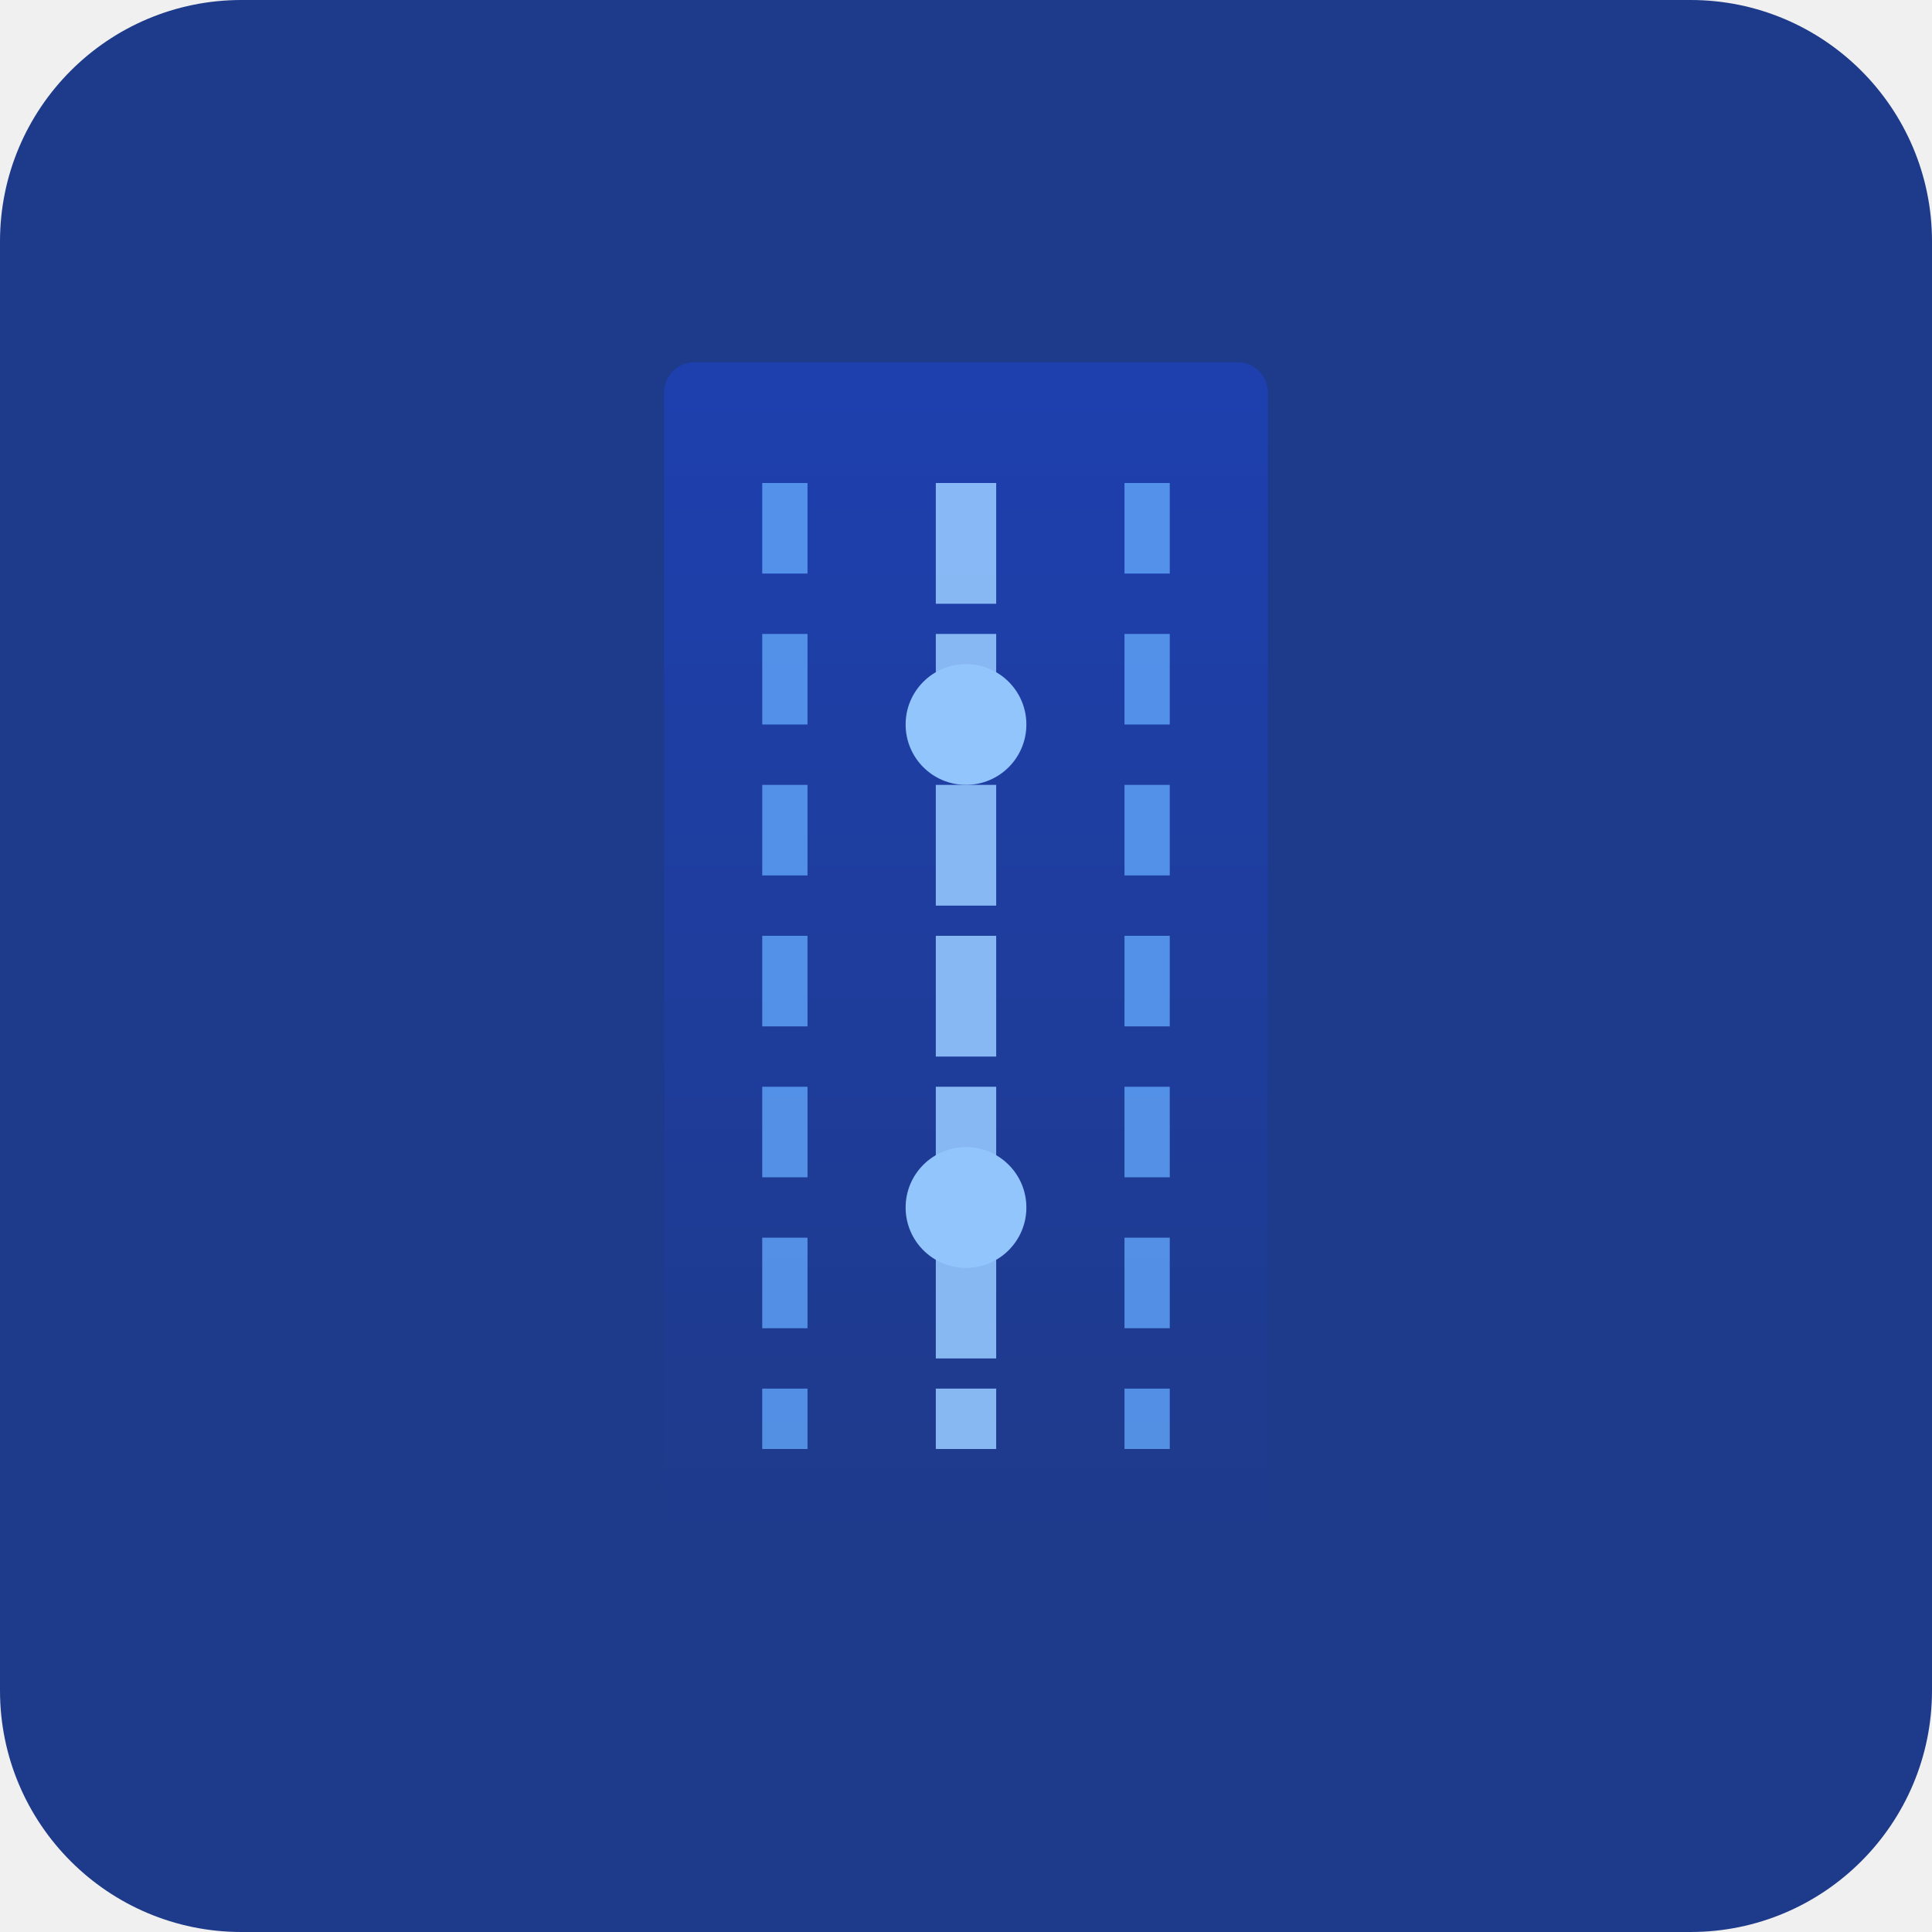
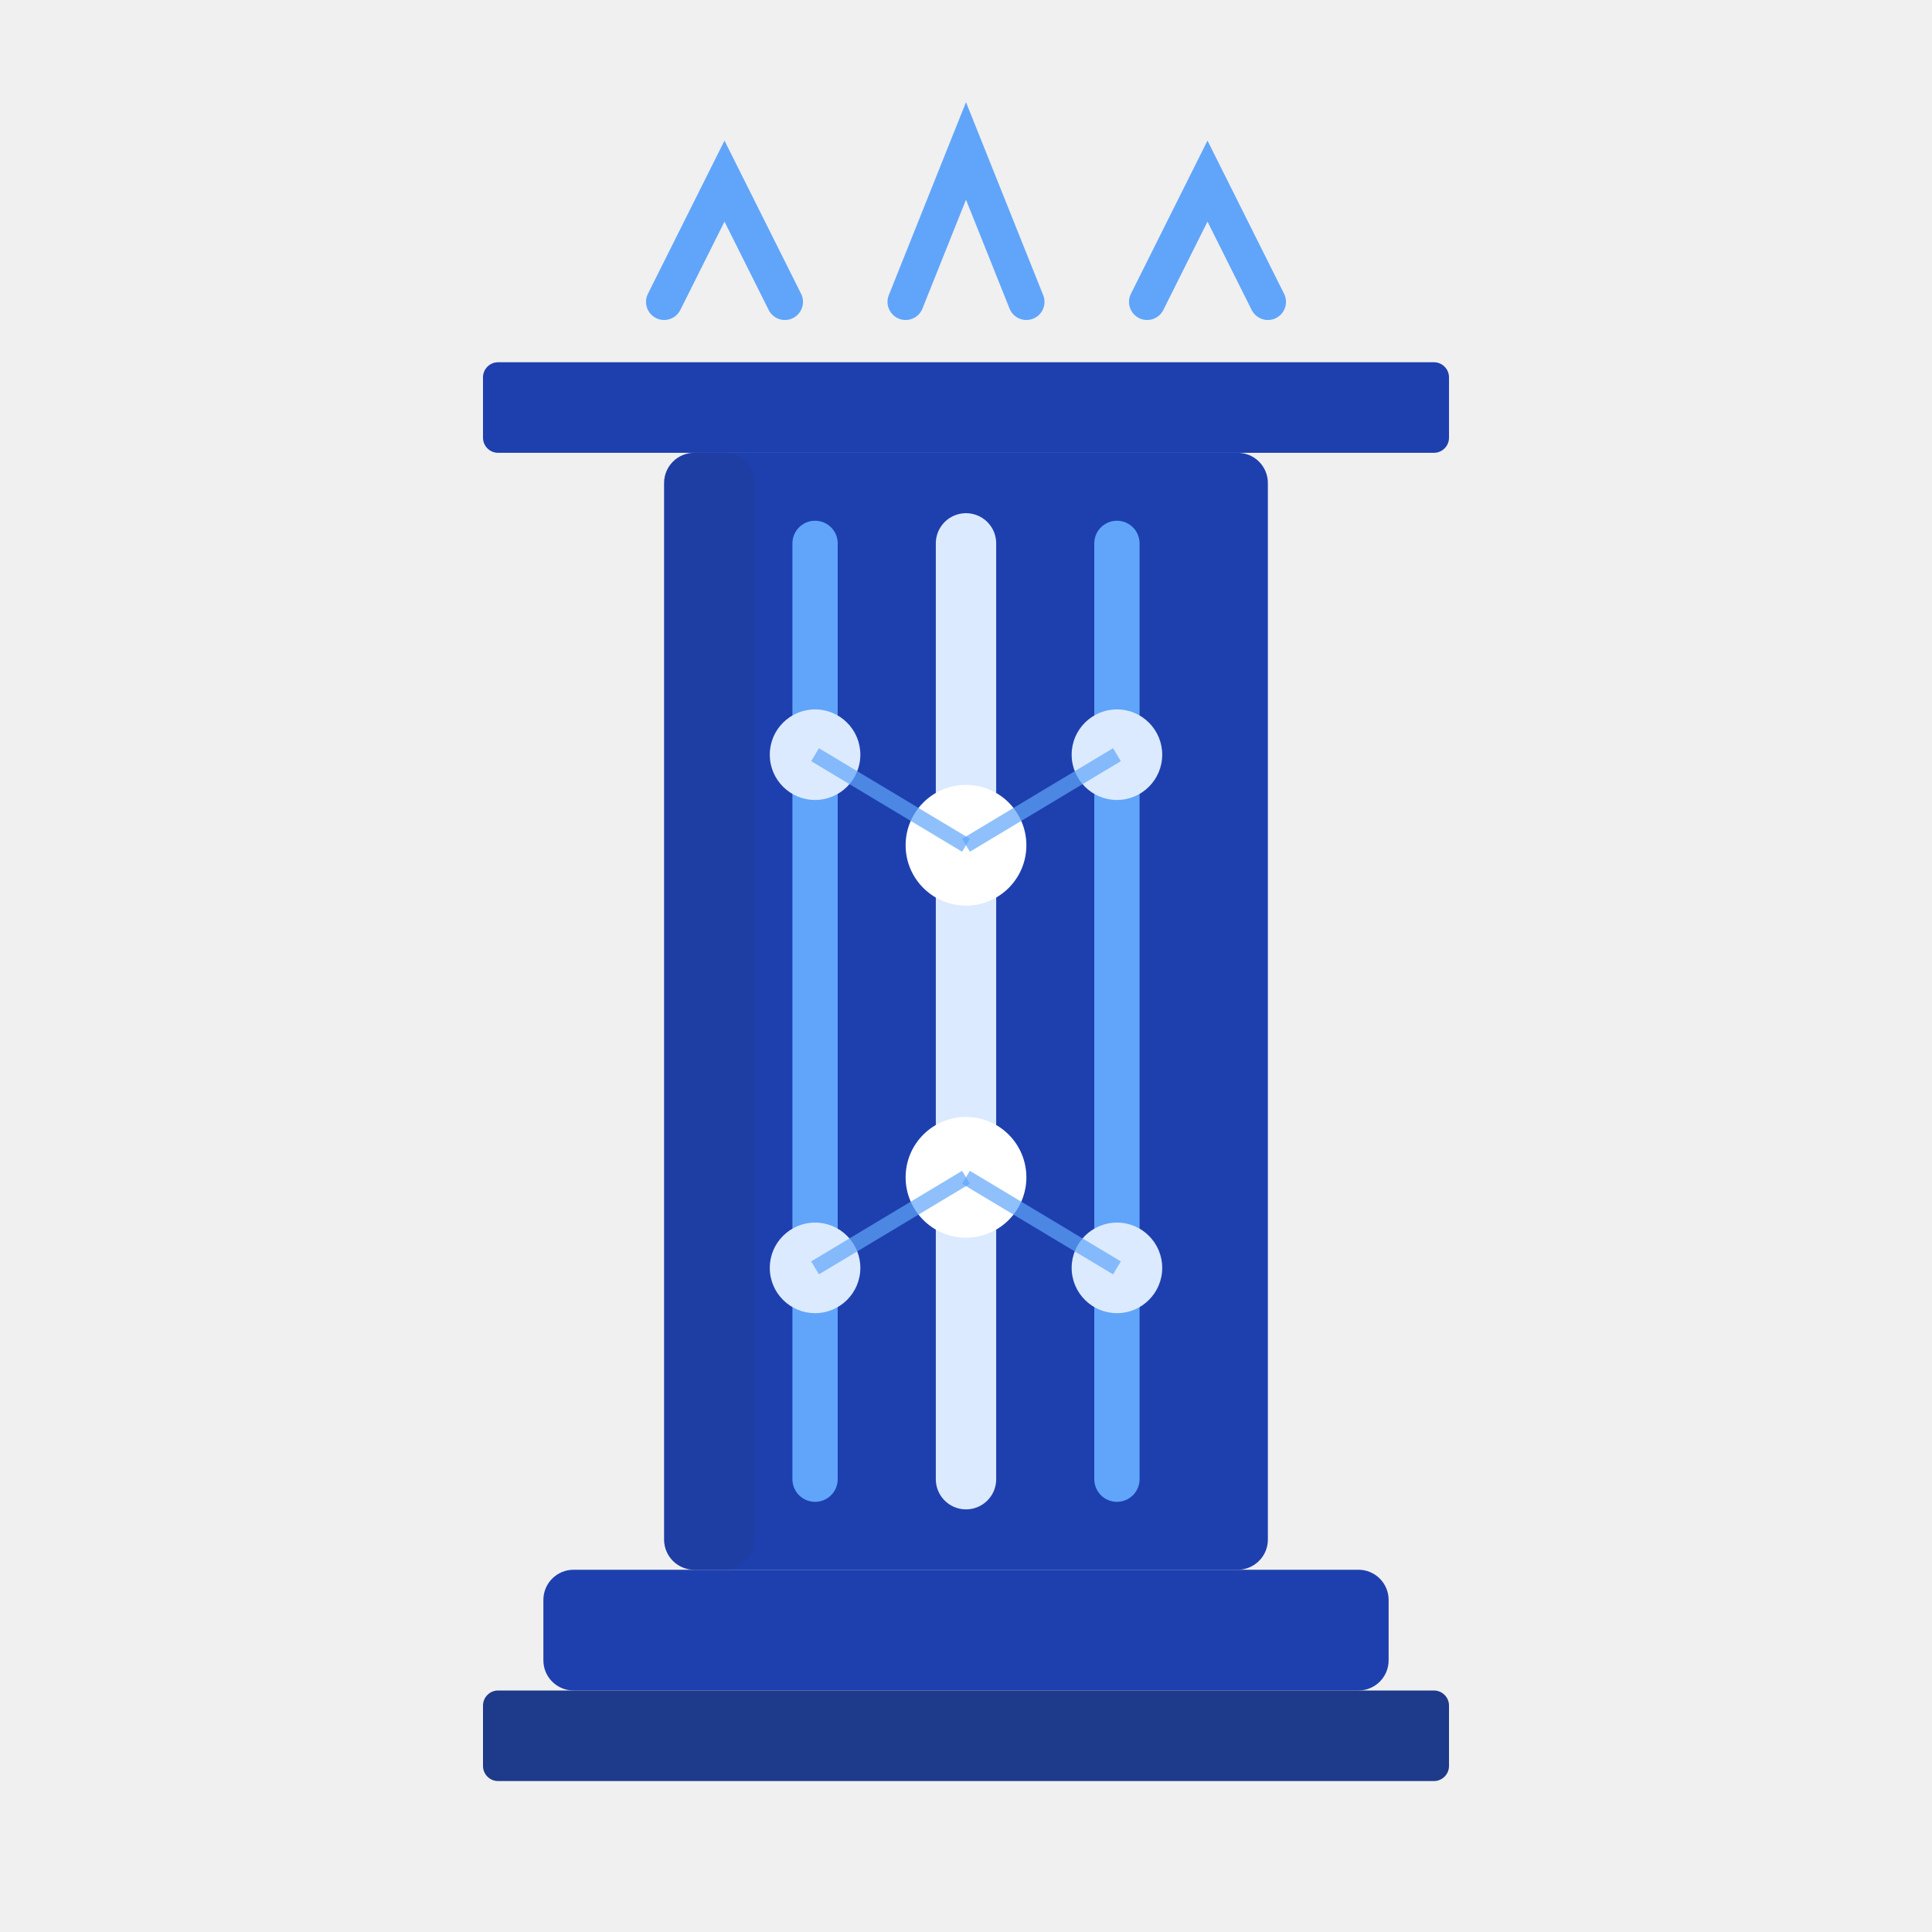
<svg xmlns="http://www.w3.org/2000/svg" width="64" height="64" viewBox="0 0 64 64">
-   <defs>
-     <linearGradient id="colGrad" x1="0%" y1="0%" x2="0%" y2="100%">
-       <stop offset="0%" style="stop-color:#1e40af;stop-opacity:1" />
-       <stop offset="100%" style="stop-color:#1e3a8a;stop-opacity:1" />
-     </linearGradient>
-   </defs>
-   <rect width="64" height="64" fill="#1e3a8a" rx="8" />
-   <rect x="22" y="12" width="20" height="40" fill="url(#colGrad)" rx="1" />
-   <line x1="26" y1="16" x2="26" y2="48" stroke="#60a5fa" stroke-width="1.5" stroke-dasharray="3,2" opacity="0.8" />
-   <line x1="32" y1="16" x2="32" y2="48" stroke="#93c5fd" stroke-width="2" stroke-dasharray="4,1" opacity="0.9" />
-   <line x1="38" y1="16" x2="38" y2="48" stroke="#60a5fa" stroke-width="1.5" stroke-dasharray="3,2" opacity="0.8" />
-   <circle cx="32" cy="24" r="2" fill="#93c5fd" />
-   <circle cx="32" cy="40" r="2" fill="#93c5fd" />
-   <rect x="18" y="8" width="28" height="4" fill="#1e3a8a" />
-   <rect x="18" y="52" width="28" height="4" fill="#1e3a8a" />
+   <rect x="18" y="52" width="28" height="4" fill="#1e40af" rx="1" />
+   <rect x="16" y="56" width="32" height="3" fill="#1e3a8a" rx="0.5" />
+   <rect x="22" y="15" width="20" height="37" fill="#1e40af" rx="1" />
+   <line x1="27" y1="18" x2="27" y2="49" stroke="#60a5fa" stroke-width="1.5" stroke-linecap="round" />
+   <line x1="32" y1="18" x2="32" y2="49" stroke="#dbeafe" stroke-width="2" stroke-linecap="round" />
+   <line x1="37" y1="18" x2="37" y2="49" stroke="#60a5fa" stroke-width="1.5" stroke-linecap="round" />
+   <circle cx="27" cy="25" r="1.5" fill="#dbeafe" />
+   <circle cx="32" cy="28" r="2" fill="#ffffff" />
+   <circle cx="37" cy="25" r="1.5" fill="#dbeafe" />
+   <circle cx="27" cy="42" r="1.5" fill="#dbeafe" />
+   <circle cx="32" cy="39" r="2" fill="#ffffff" />
+   <circle cx="37" cy="42" r="1.5" fill="#dbeafe" />
+   <line x1="27" y1="25" x2="32" y2="28" stroke="#60a5fa" stroke-width="0.5" opacity="0.7" />
+   <line x1="32" y1="28" x2="37" y2="25" stroke="#60a5fa" stroke-width="0.5" opacity="0.7" />
+   <line x1="27" y1="42" x2="32" y2="39" stroke="#60a5fa" stroke-width="0.5" opacity="0.7" />
+   <line x1="32" y1="39" x2="37" y2="42" stroke="#60a5fa" stroke-width="0.5" opacity="0.7" />
+   <rect x="16" y="12" width="32" height="3" fill="#1e40af" rx="0.5" />
+   <path d="M 22 10 L 24 6 L 26 10 M 30 10 L 32 5 L 34 10 M 38 10 L 40 6 L 42 10" stroke="#60a5fa" stroke-width="1.2" fill="none" stroke-linecap="round" />
+   <rect x="22" y="15" width="3" height="37" fill="#1e3a8a" opacity="0.3" rx="1" />
</svg>
